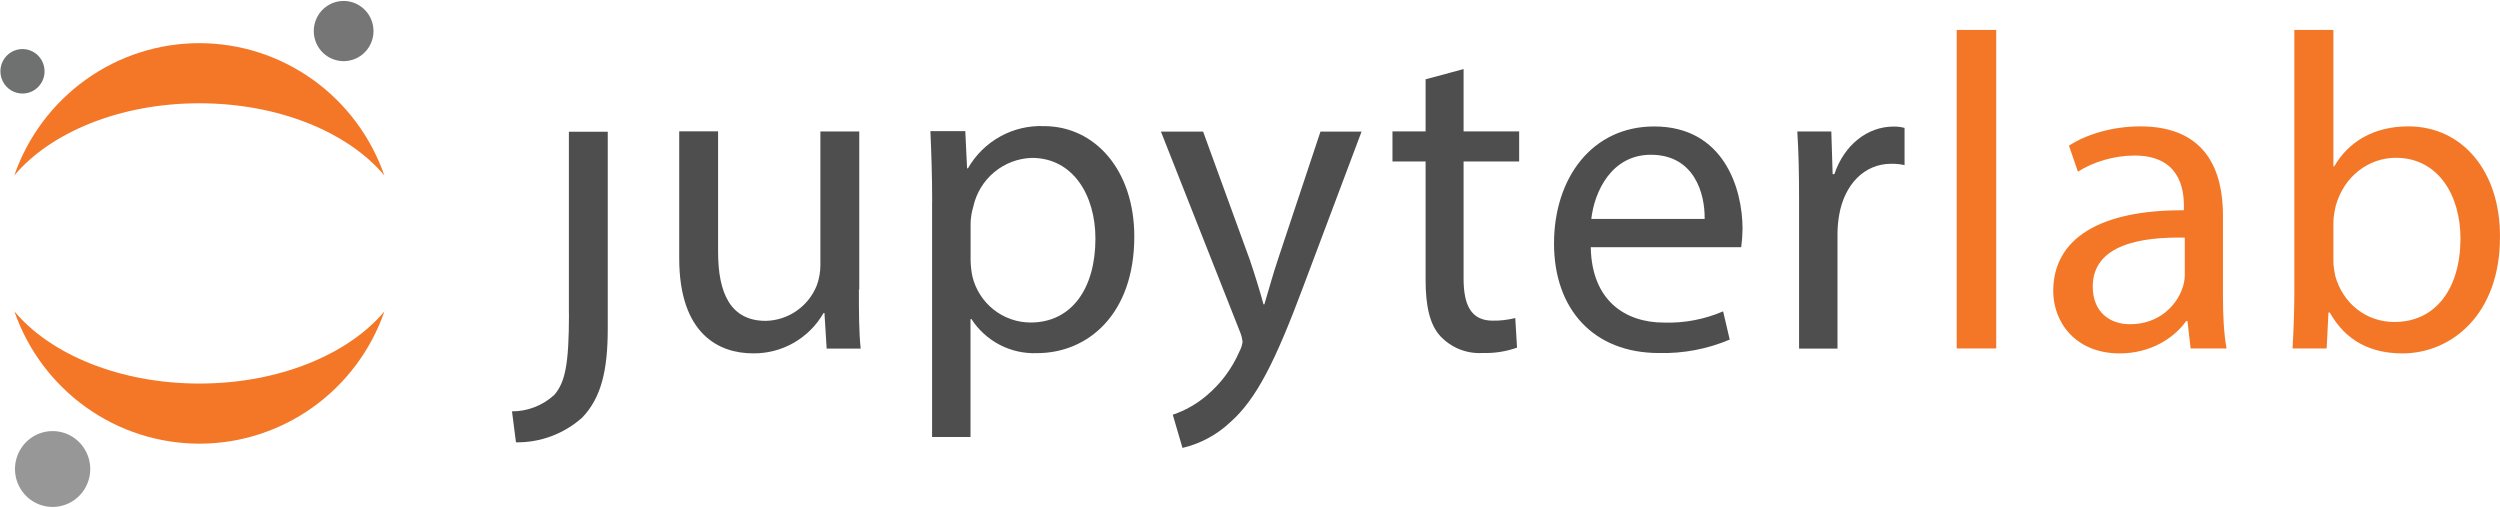
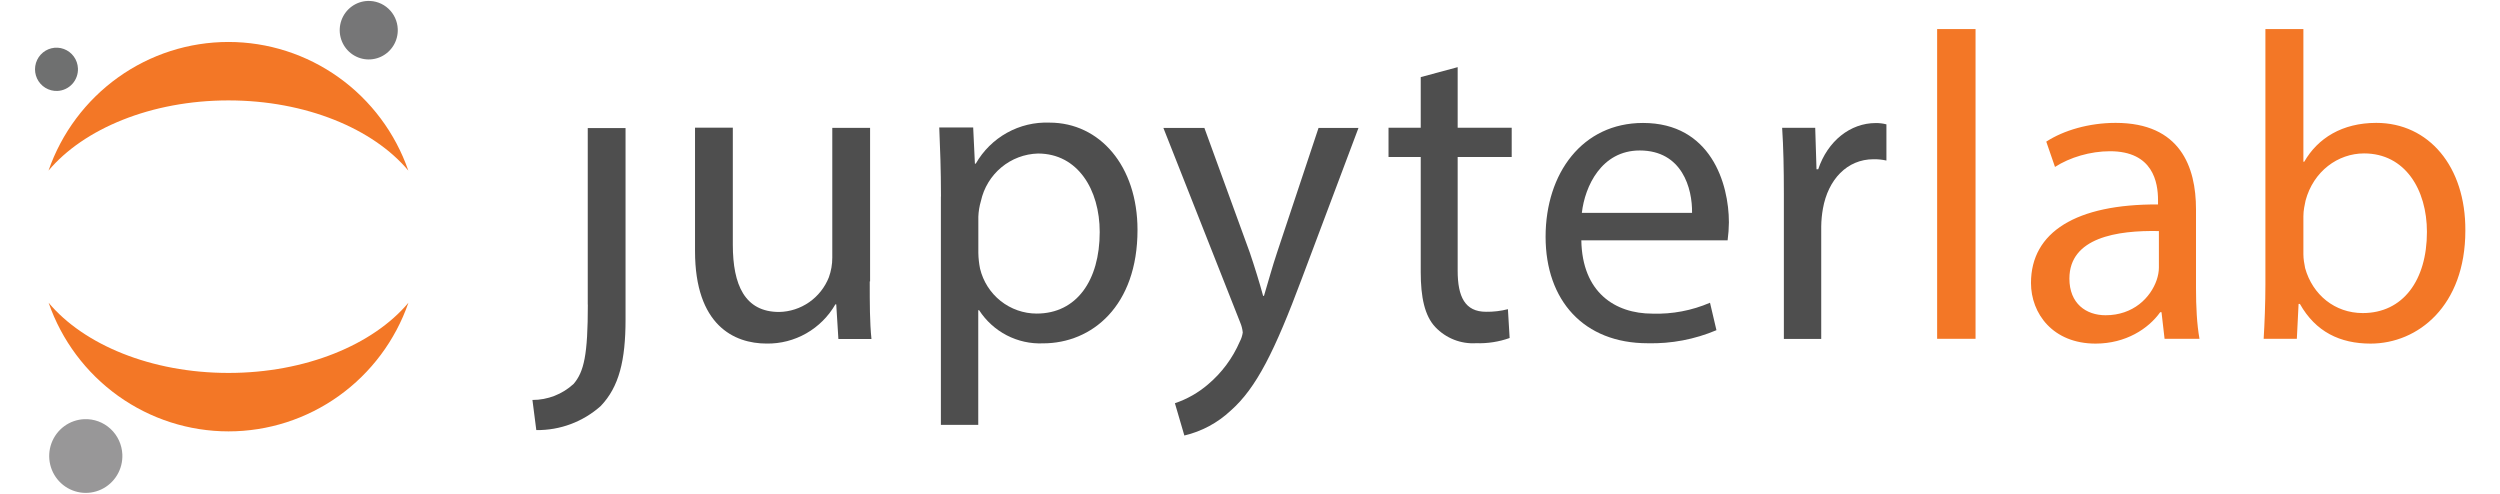
- <svg xmlns="http://www.w3.org/2000/svg" width="2340px" height="475px" viewBox="0 0 2340 475" version="1.1">
+ <svg xmlns="http://www.w3.org/2000/svg" width="76px" height="15px" viewBox="0 0 2340 475" version="1.1">
  <defs />
  <g id="Page-1" stroke="none" stroke-width="1" fill="none" fill-rule="evenodd">
    <g id="fulllogo-greytext-orangebody-greymoons-(1)" transform="translate(-1, 0)">
      <g id="logo.svg">
        <g id="Canvas">
          <g id="logo">
            <g id="Group" transform="translate(480.1364, 64.27149)" fill="#4E4E4E">
              <g id="g">
                <g id="path" transform="translate(0, 58.87557)">
                  <g id="path0-fill">
                    <g id="path0_fill-link" transform="translate(0.087603, 0.140294)">
                      <path d="M53.336,169.825 C53.336,218.574 49.615,234.49 39.692,246.239 C28.86,256.242 14.692,261.774 0,261.739 L3.721,290.737 C26.493,291.052 48.568,282.825 65.657,267.655 C83.435,249.156 89.637,223.573 89.637,184.326 L89.637,0 L53.253,0 L53.253,170.076 L53.336,169.825 L53.336,169.825 Z" id="path0_fill" />
                    </g>
                  </g>
                </g>
                <g id="path" transform="translate(155.0453, 56.8371)">
                  <g id="path1-fill">
                    <g id="path1_fill-link" transform="translate(1.562453, 1.799842)">
                      <path d="M168.193,147.993 C168.193,168.993 168.193,187.491 169.847,203.408 L138.011,203.408 L135.944,170.076 L135.116,170.076 C128.415,181.725 118.752,191.364 107.125,197.999 C95.497,204.634 82.325,208.026 68.964,207.824 C37.542,207.824 0,190.158 0,118.828 L0,0 L36.384,0 L36.384,112.745 C36.384,151.41 47.961,177.408 80.954,177.408 C91.304,177.218 101.368,173.954 109.885,168.024 C118.402,162.095 124.992,153.764 128.832,144.077 C131.039,138.019 132.16,131.614 132.14,125.161 L132.14,0.167 L168.524,0.167 L168.524,147.993 L168.193,147.993 L168.193,147.993 Z" id="path1_fill" />
                    </g>
                  </g>
                </g>
                <g id="path" transform="translate(390.0133, 53.47964)">
                  <g id="path2-fill">
                    <g id="path2_fill-link" transform="translate(1.706458, 0.231425)">
                      <path d="M1.654,71.39 C1.654,45.392 0.827,24.392 0,4.727 L32.663,4.727 L34.317,39.558 L35.144,39.558 C42.289,27.078 52.683,16.803 65.201,9.842 C77.72,2.88 91.888,-0.502 106.175,0.06 C154.467,0.06 190.85,41.725 190.85,103.389 C190.85,176.469 147.107,212.551 99.89,212.551 C87.77,213.063 75.726,210.39 64.94,204.795 C54.154,199.2 44.997,190.874 38.369,180.636 L37.542,180.636 L37.542,291.048 L1.571,291.048 L1.571,71.057 L1.654,71.39 L1.654,71.39 Z M37.624,125.555 C37.719,130.622 38.273,135.671 39.278,140.638 C42.242,152.955 49.224,163.913 59.105,171.755 C68.986,179.598 81.194,183.869 93.771,183.885 C132.223,183.885 154.467,151.97 154.467,105.389 C154.467,64.641 133.381,29.809 95.012,29.809 C82.108,30.173 69.695,34.873 59.747,43.162 C49.798,51.451 42.885,62.854 40.105,75.557 C38.648,80.458 37.814,85.526 37.624,90.64 L37.624,125.472 L37.624,125.555 L37.624,125.555 Z" id="path2_fill" />
                    </g>
                  </g>
                </g>
                <g id="path" transform="translate(606.7407, 56.8371)">
                  <g id="path3-fill">
                    <g id="path3_fill-link" transform="translate(0.751226, 1.989299)">
                      <path d="M39.444,0 L83.187,120.078 C87.735,133.494 92.696,149.494 96.004,161.743 L96.831,161.743 C100.552,149.577 104.686,133.994 109.648,119.329 L149.34,0.083 L187.791,0.083 L133.297,144.993 C107.25,214.658 89.554,250.405 64.747,272.238 C52.212,283.988 36.847,292.232 20.177,296.154 L11.081,265.072 C22.744,261.156 33.553,255.017 42.917,246.989 C56.148,235.847 66.623,221.754 73.512,205.824 C74.983,203.073 75.963,200.084 76.406,196.992 C76.08,193.659 75.243,190.399 73.926,187.325 L0,0.083 L39.692,0.083 L39.444,0 L39.444,0 Z" id="path3_fill" />
                    </g>
                  </g>
                </g>
                <g id="path" transform="translate(822.7481, 0)">
                  <g id="path4-fill">
                    <g id="path4_fill-link" transform="translate(1.46405, 0.378914)">
                      <path d="M66.566,0 L66.566,58.331 L118.579,58.331 L118.579,86.496 L66.566,86.496 L66.566,195.991 C66.566,220.99 73.595,235.489 93.854,235.489 C100.962,235.601 108.052,234.76 114.94,232.989 L116.594,260.738 C106.246,264.411 95.309,266.107 84.345,265.738 C77.073,266.187 69.792,265.033 63.008,262.356 C56.225,259.679 50.102,255.544 45.067,250.239 C34.73,239.323 31.009,221.24 31.009,197.325 L31.009,86.496 L0,86.496 L0,58.331 L31.009,58.331 L31.009,9.583 L66.566,0 L66.566,0 Z" id="path4_fill" />
                    </g>
                  </g>
                </g>
                <g id="path" transform="translate(974.4333, 53.47964)">
                  <g id="path5-fill">
                    <g id="path5_fill-link" transform="translate(0.990034, 0.610339)">
                      <path d="M34.399,112.995 C35.226,162.993 66.649,183.575 102.95,183.575 C121.928,184.176 140.808,180.592 158.27,173.076 L164.472,199.492 C143.55,208.346 121.005,212.634 98.319,212.074 C36.797,212.074 0,170.909 0,109.578 C0,48.248 35.557,0 93.771,0 C159.014,0 176.462,58.331 176.462,95.746 C176.4,101.516 175.987,107.276 175.222,112.995 L34.647,112.995 L34.399,112.995 L34.399,112.995 Z M140.988,86.58 C141.401,63.081 131.479,26.499 90.629,26.499 C53.832,26.499 37.79,60.914 34.896,86.58 L141.07,86.58 L140.988,86.58 L140.988,86.58 Z" id="path5_fill" />
                    </g>
                  </g>
                </g>
                <g id="path" transform="translate(1201.961, 53.47964)">
                  <g id="path6-fill">
                    <g id="path6_fill-link" transform="translate(1.17964, 0.705068)">
                      <path d="M1.654,68.001 C1.654,44.086 1.24,23.503 0,4.587 L31.836,4.587 L33.076,44.502 L34.73,44.502 C43.826,17.17 65.739,0.004 90.05,0.004 C93.536,-0.047 97.012,0.373 100.386,1.254 L100.386,36.086 C96.313,35.191 92.151,34.772 87.983,34.836 C62.349,34.836 44.24,54.585 39.278,82.251 C38.255,87.944 37.701,93.714 37.624,99.5 L37.624,207.829 L1.654,207.829 L1.654,68.001 L1.654,68.001 Z" id="path6_fill" />
                    </g>
                  </g>
                </g>
              </g>
            </g>
            <g id="g">
              <g id="path" transform="translate(293.89, 0)" fill="#767677">
                <g id="path7-fill">
                  <g id="path7_fill-link" transform="translate(0.804027, 0.898122)">
                    <path d="M55.873,26.941 C56.113,32.508 54.71,38.021 51.84,42.784 C48.97,47.546 44.763,51.344 39.751,53.697 C34.739,56.05 29.147,56.851 23.682,56.001 C18.218,55.15 13.127,52.685 9.053,48.918 C4.979,45.151 2.105,40.25 0.795,34.837 C-0.514,29.424 -0.201,23.741 1.695,18.507 C3.591,13.272 6.985,8.723 11.448,5.433 C15.91,2.143 21.241,0.261 26.765,0.025 C34.166,-0.291 41.389,2.366 46.846,7.413 C52.304,12.46 55.551,19.483 55.873,26.941 L55.873,26.941 Z" id="path7_fill" />
                  </g>
                </g>
              </g>
              <g id="path" transform="translate(13.56046, 290.3009)" fill="#F37726">
                <g id="path8-fill">
                  <g id="path8_fill-link" transform="translate(0.895231, 1.129548)">
                    <path d="M173.154,67.58 C98.733,67.58 33.738,40.332 0,0 C12.565,36.19 35.983,67.549 67.013,89.737 C98.043,111.924 135.149,123.842 173.196,123.842 C211.243,123.842 248.349,111.924 279.379,89.737 C310.409,67.549 333.827,36.19 346.392,0 C312.571,40.332 247.577,67.58 173.154,67.58 L173.154,67.58 Z" id="path8_fill" />
                  </g>
                </g>
              </g>
              <g id="path" transform="translate(13.56046, 39.92986)" fill="#F37726">
                <g id="path9-fill">
                  <g id="path9_fill-link" transform="translate(0.800427, 0.470045)">
                    <path d="M173.237,56.262 C247.659,56.262 312.654,83.511 346.392,123.842 C333.827,87.653 310.409,56.294 279.379,34.106 C248.349,11.919 211.243,0 173.196,0 C135.149,0 98.043,11.919 67.013,34.106 C35.983,56.294 12.565,87.653 0,123.842 C33.821,83.594 98.815,56.262 173.237,56.262 L173.237,56.262 Z" id="path9_fill" />
                  </g>
                </g>
              </g>
              <g id="path" transform="translate(13.56046, 401.9367)" fill="#989798">
                <g id="path10-fill">
                  <g id="path10_fill-link" transform="translate(1.46405, 1.557624)">
                    <path d="M70.419,33.945 C70.724,40.963 68.956,47.915 65.338,53.921 C61.72,59.926 56.415,64.714 50.095,67.68 C43.775,70.645 36.724,71.654 29.835,70.579 C22.945,69.503 16.528,66.392 11.394,61.639 C6.26,56.886 2.641,50.705 0.996,43.878 C-0.65,37.052 -0.249,29.886 2.149,23.29 C4.547,16.693 8.833,10.961 14.465,6.821 C20.097,2.68 26.821,0.317 33.787,0.03 C43.104,-0.354 52.192,3 59.059,9.358 C65.926,15.715 70.011,24.557 70.419,33.945 L70.419,33.945 L70.419,33.945 Z" id="path10_fill" />
                  </g>
                </g>
              </g>
              <g id="path" transform="translate(0, 45.32579)" fill="#6F7070">
                <g id="path11-fill">
                  <g id="path11_fill-link" transform="translate(1.372847, 0.568371)">
                    <path d="M21.565,41.645 C17.478,41.823 13.431,40.775 9.935,38.634 C6.44,36.493 3.653,33.355 1.928,29.617 C0.203,25.88 -0.383,21.71 0.245,17.637 C0.872,13.563 2.685,9.769 5.453,6.734 C8.222,3.699 11.821,1.56 15.796,0.588 C19.771,-0.385 23.944,-0.147 27.785,1.272 C31.626,2.69 34.963,5.224 37.374,8.555 C39.784,11.885 41.161,15.861 41.328,19.98 C41.552,25.492 39.597,30.869 35.892,34.931 C32.187,38.993 27.035,41.407 21.565,41.645 L21.565,41.645 L21.565,41.645 Z" id="path11_fill" />
                  </g>
                </g>
              </g>
            </g>
          </g>
        </g>
      </g>
      <path d="M1832.476,326.154 L1869.459,326.154 L1869.459,28.008 L1832.476,28.008 L1832.476,326.154 Z M2085.045,326.154 C2082.524,312.296 2081.683,295.08 2081.683,277.443 L2081.683,201.437 C2081.683,160.704 2066.554,118.292 2004.356,118.292 C1978.721,118.292 1954.346,125.431 1937.536,136.349 L1945.941,160.704 C1960.23,151.466 1979.981,145.587 1998.893,145.587 C2040.498,145.587 2045.121,175.821 2045.121,192.618 L2045.121,196.818 C1966.533,196.398 1922.827,223.273 1922.827,272.404 C1922.827,301.798 1943.84,330.773 1985.025,330.773 C2014.022,330.773 2035.875,316.496 2047.222,300.539 L2048.483,300.539 L2051.425,326.154 L2085.045,326.154 Z M2045.961,257.706 C2045.961,261.486 2045.121,265.685 2043.86,269.464 C2037.977,286.681 2021.166,303.478 1994.69,303.478 C1975.779,303.478 1959.809,292.14 1959.809,268.204 C1959.809,228.732 2005.617,221.593 2045.961,222.433 L2045.961,257.706 Z M2178.758,326.154 L2180.439,292.56 L2181.699,292.56 C2196.829,319.435 2220.363,330.773 2249.781,330.773 C2295.168,330.773 2340.976,294.66 2340.976,222.013 C2341.396,160.284 2305.675,118.292 2255.244,118.292 C2222.464,118.292 2198.93,132.989 2185.902,155.665 L2185.062,155.665 L2185.062,28.008 L2148.499,28.008 L2148.499,273.663 C2148.499,291.72 2147.659,312.296 2146.818,326.154 L2178.758,326.154 Z M2185.062,208.155 C2185.062,202.277 2186.322,197.237 2187.163,193.038 C2194.727,164.903 2218.262,147.687 2243.477,147.687 C2282.981,147.687 2303.994,182.54 2303.994,223.273 C2303.994,269.884 2280.88,301.378 2242.216,301.378 C2215.32,301.378 2193.887,283.742 2186.743,258.126 C2185.902,253.927 2185.062,249.308 2185.062,244.689 L2185.062,208.155 Z" id="jupyterlab" fill="#F37726" />
    </g>
  </g>
</svg>
